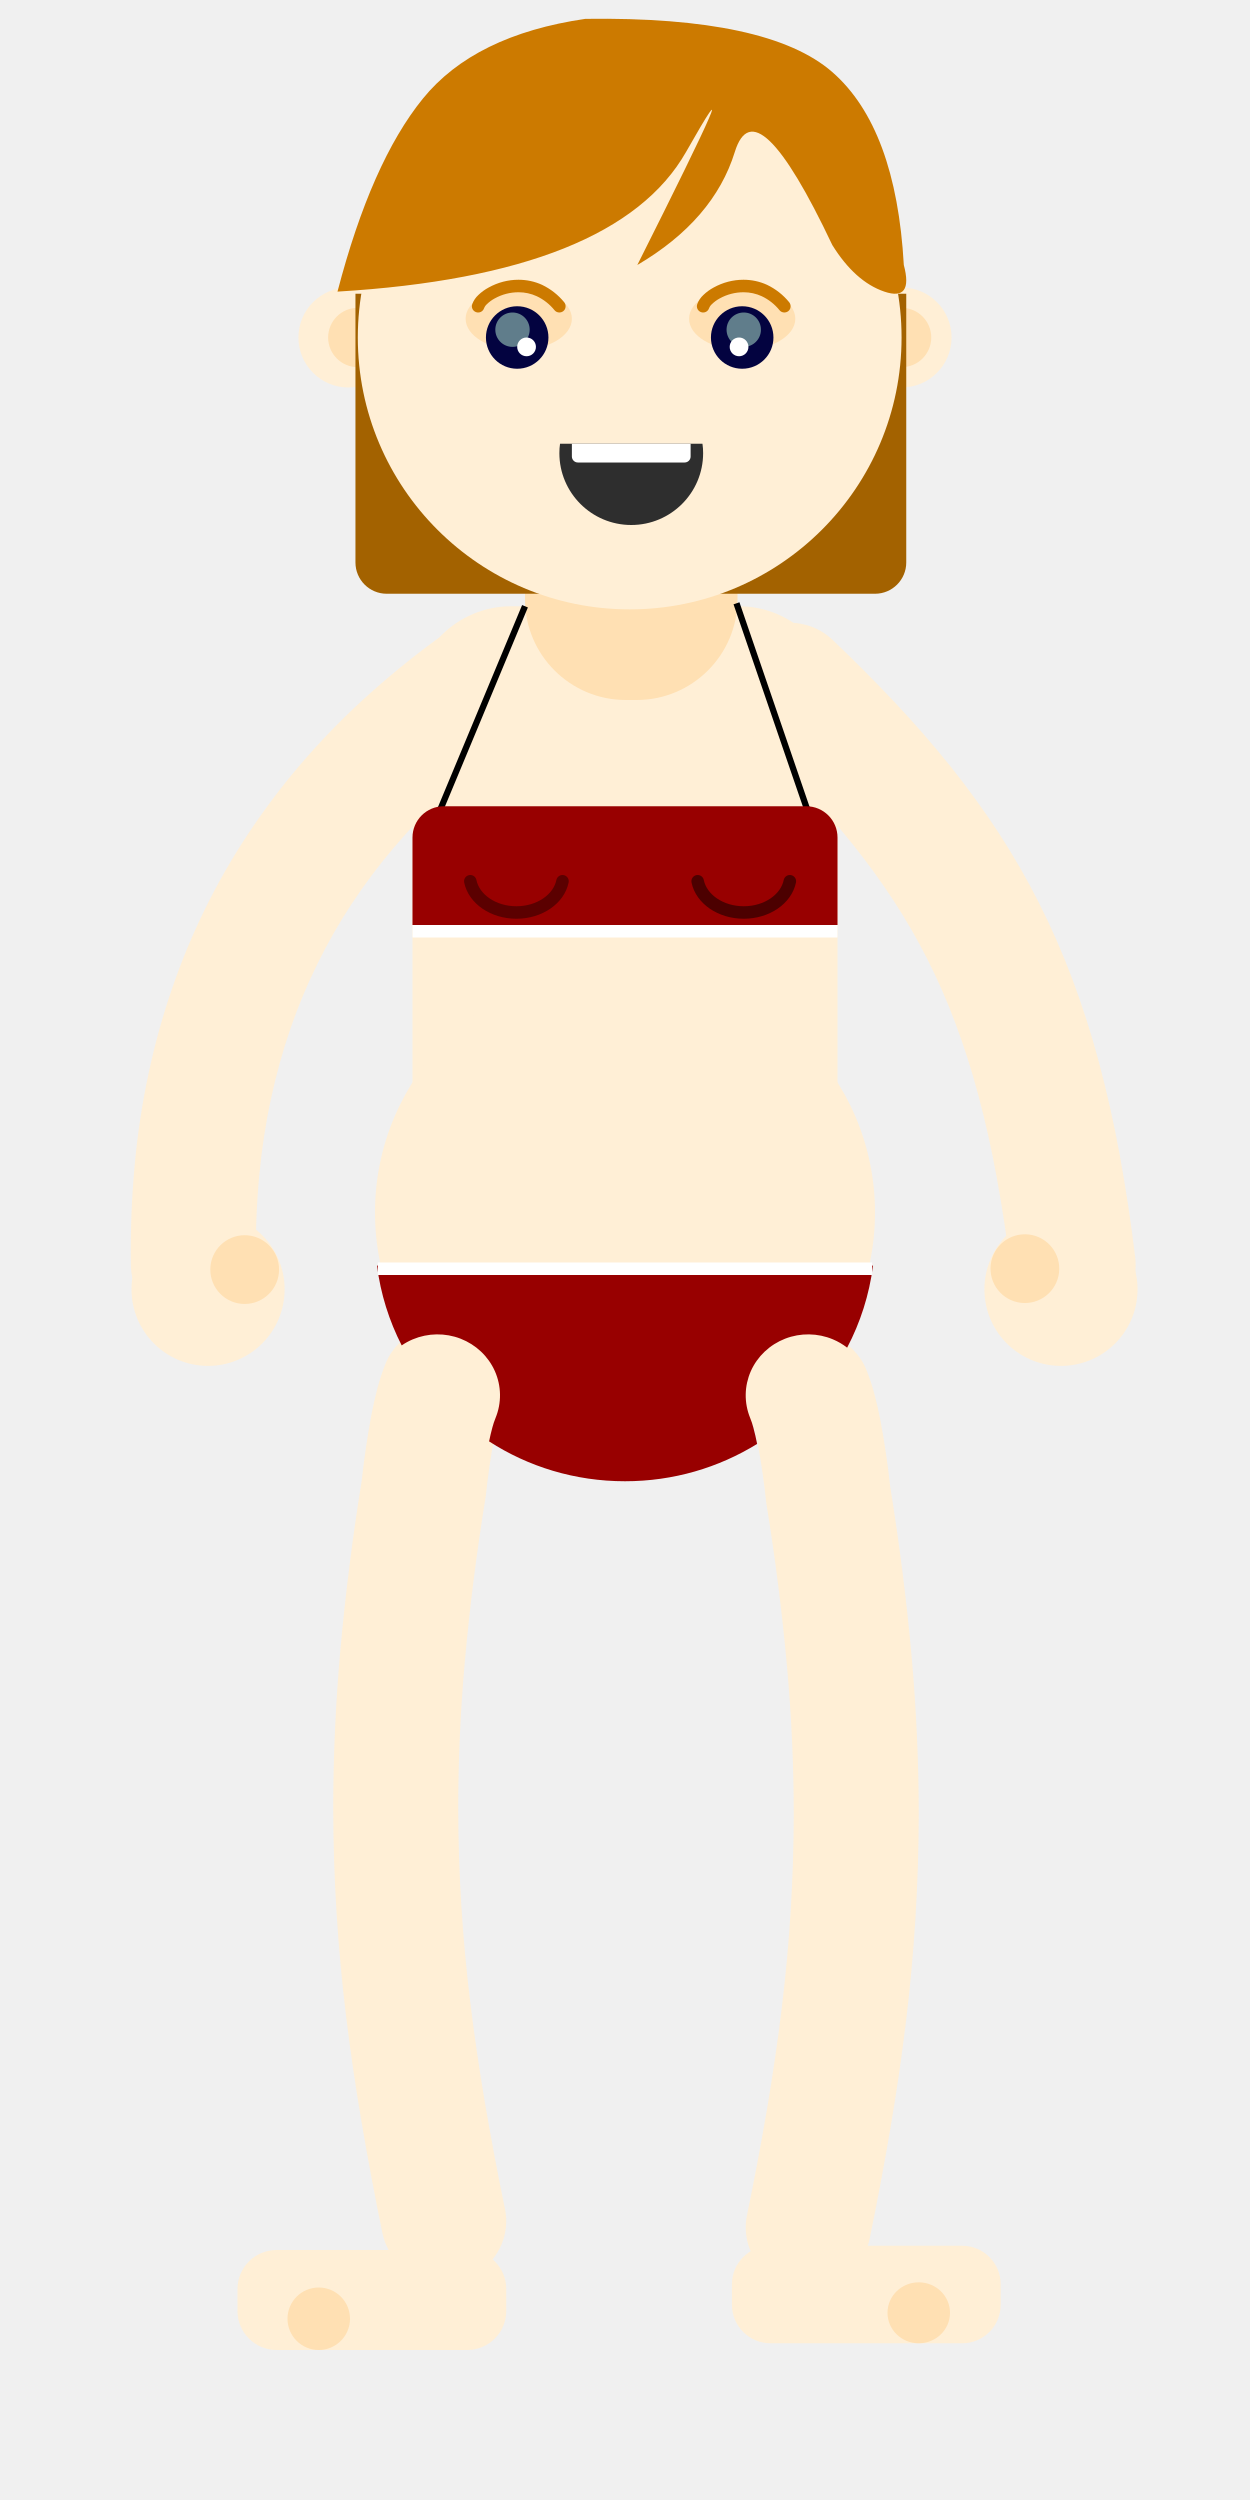
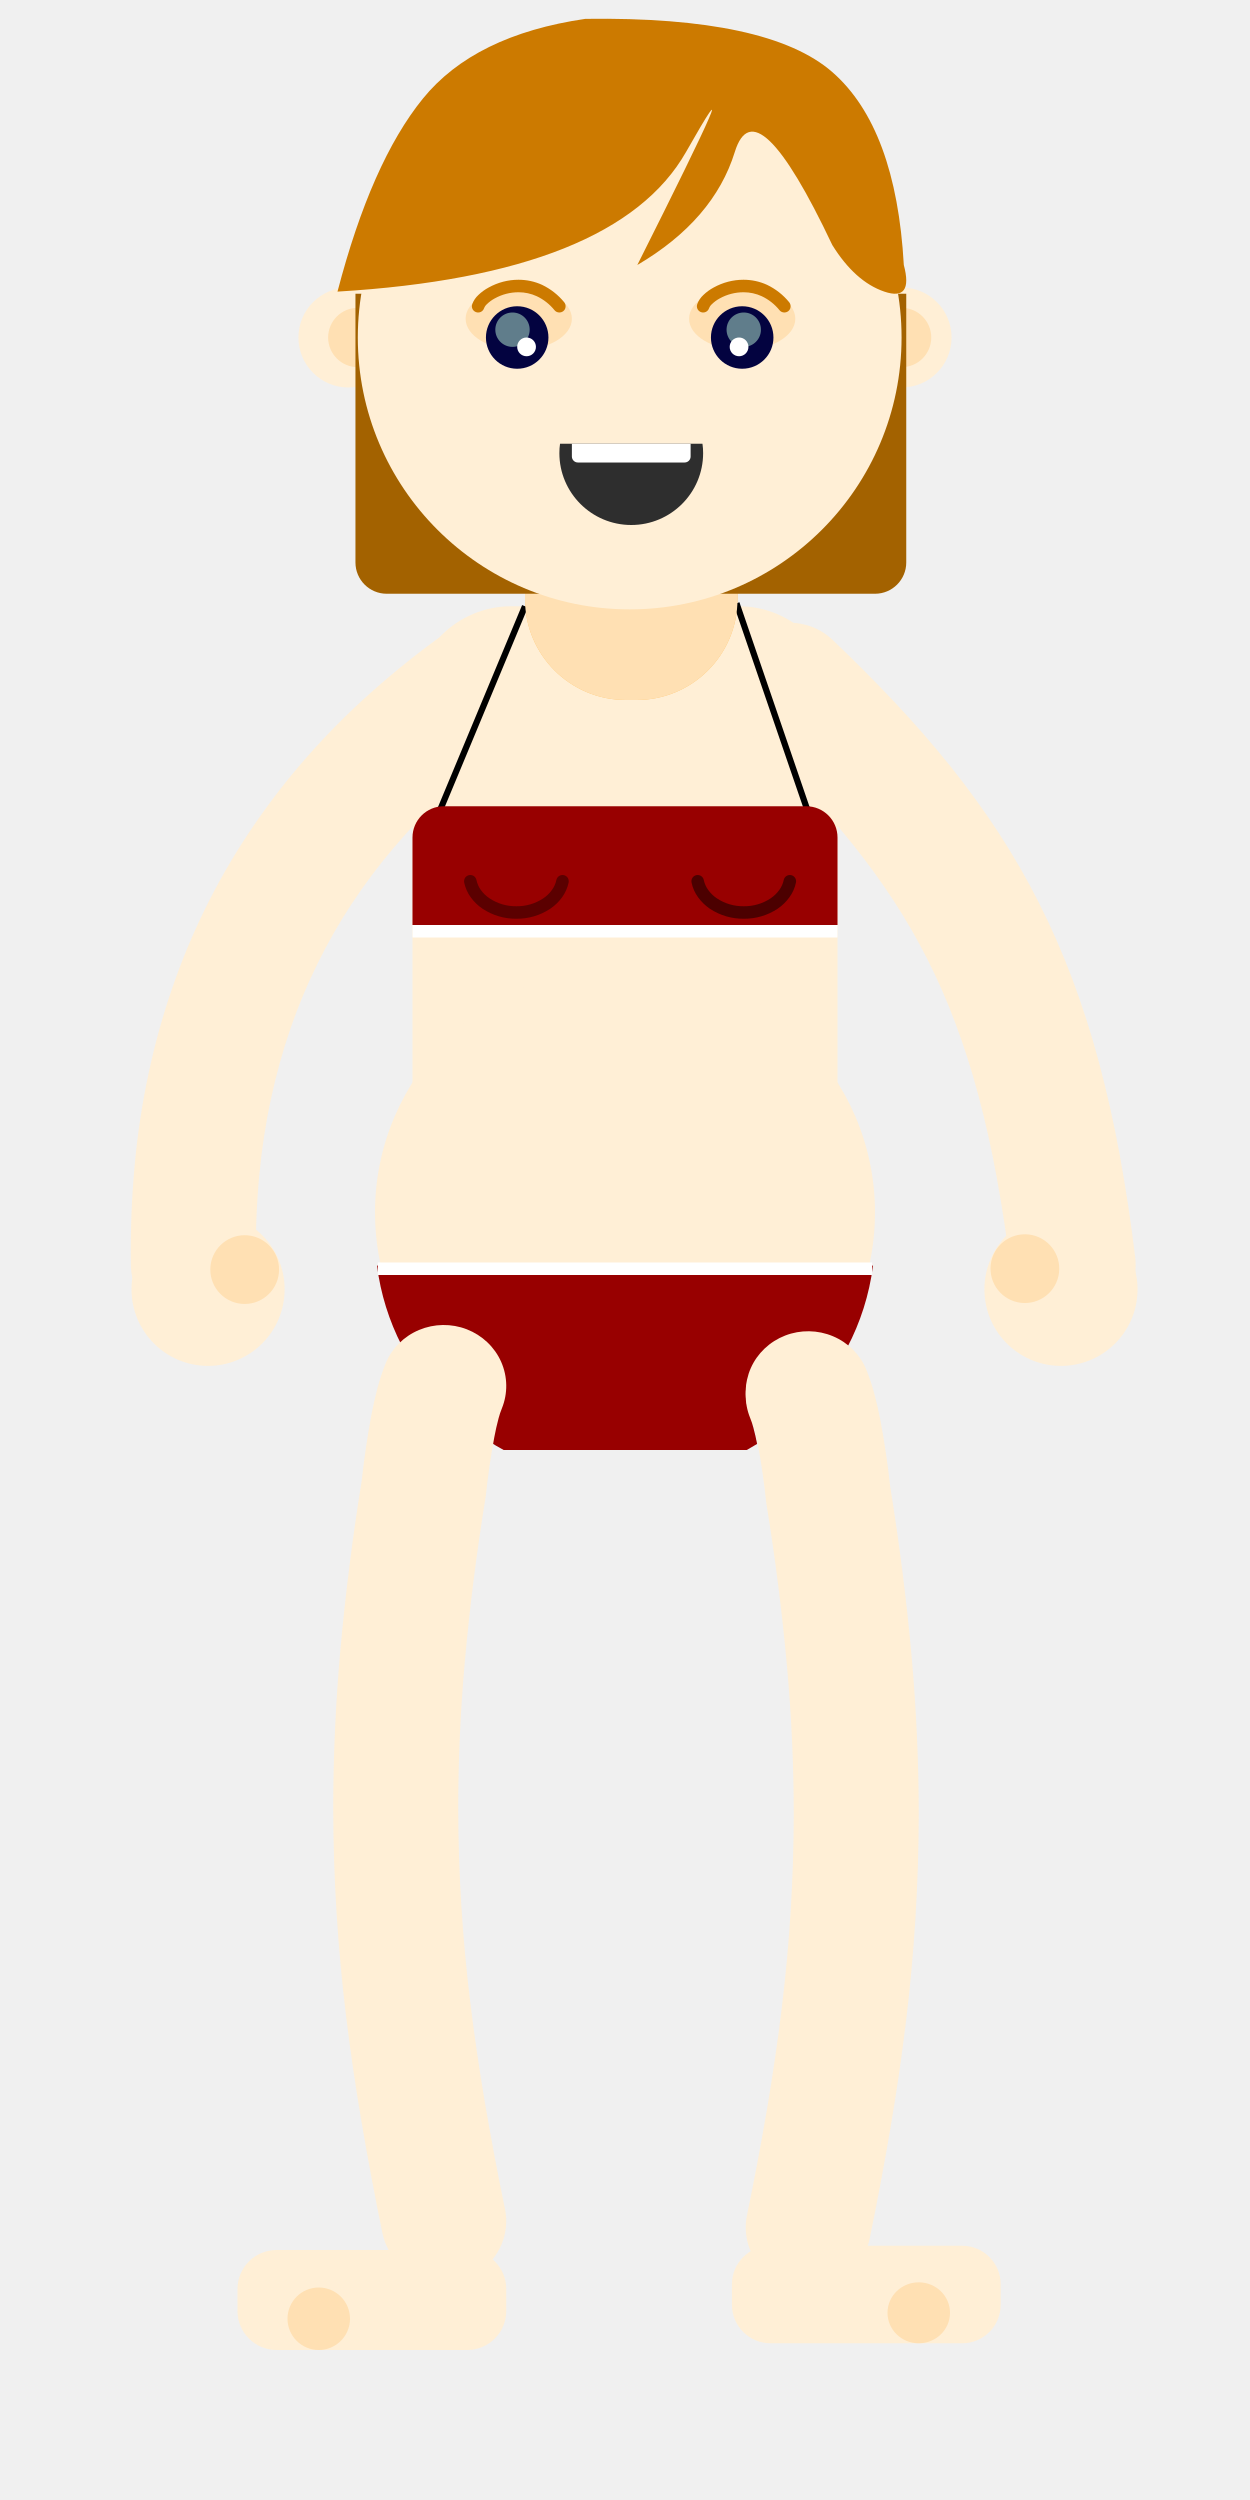
<svg xmlns="http://www.w3.org/2000/svg" style="isolation:isolate" viewBox="0 0 200 400" width="200" height="400">
  <defs>
-     <clipPath id="_clipPath_tZHZ70uzpKEeCc5TZFZWQS1XkaREWAL1">
+     <clipPath id="_clipPath_6HPCoBNFvJjCG9BmU7nR99TSSYqXJgOy">
      <rect width="200" height="400" />
    </clipPath>
  </defs>
-   <g clip-path="url(#_clipPath_tZHZ70uzpKEeCc5TZFZWQS1XkaREWAL1)">
+   <g clip-path="url(#_clipPath_6HPCoBNFvJjCG9BmU7nR99TSSYqXJgOy)">
    <rect width="200" height="400" style="fill:rgb(102,102,102)" fill-opacity="0" />
    <g style="isolation:isolate">
      <path d="M 81.824 97 L 118.176 97 C 126.91 97 134 104.09 134 112.824 L 134 186.176 C 134 194.91 126.91 202 118.176 202 L 81.824 202 C 73.09 202 66 194.91 66 186.176 L 66 112.824 C 66 104.09 73.09 97 81.824 97 Z" style="stroke:none;fill:#FFEFD6;stroke-miterlimit:10;" />
-       <ellipse vector-effect="non-scaling-stroke" cx="100" cy="194" rx="40" ry="39.5" fill="rgb(255,239,214)" />
+       <path d=" M 110.879 232 C 127.679 227.33 140 212.075 140 194 C 140 172.199 122.077 154.5 100 154.5 C 77.923 154.5 60 172.199 60 194 C 60 212.075 72.321 227.33 89.121 232 L 110.879 232 L 110.879 232 Z " fill="rgb(255,239,214)" />
+       <path d="M 100.131 72.5 L 101.869 72.5 C 110.772 72.5 118 79.728 118 88.631 L 118 95.869 C 118 104.772 110.772 112 101.869 112 L 100.131 112 C 91.228 112 84 104.772 84 95.869 L 84 88.631 C 84 79.728 91.228 72.5 100.131 72.5 Z" style="stroke:none;fill:#FFC266;stroke-miterlimit:10;" />
+     </g>
+     <g>
+       <path d=" M 119.437 116.878 C 117.518 115.052 116.399 112.542 116.332 109.889 C 116.275 107.235 117.257 104.661 119.093 102.742 C 120.919 100.823 123.429 99.704 126.082 99.637 C 128.735 99.58 131.31 100.562 133.229 102.398 C 136.675 105.669 140.018 109.038 143.278 112.504 C 146.353 115.774 149.296 119.165 152.107 122.656 C 154.821 126.055 157.373 129.577 159.754 133.212 C 162.114 136.839 164.284 140.591 166.231 144.461 C 168.226 148.417 170.009 152.481 171.567 156.632 C 173.203 160.997 174.625 165.45 175.83 169.96 C 177.124 174.824 178.231 179.742 179.14 184.696 C 180.14 190.165 180.972 195.667 181.634 201.182 C 181.95 203.815 181.215 206.471 179.573 208.555 C 177.941 210.639 175.539 211.991 172.905 212.307 C 170.272 212.623 167.616 211.888 165.532 210.246 C 163.448 208.614 162.097 206.212 161.78 203.578 C 161.159 198.461 160.389 193.366 159.461 188.303 C 158.653 183.862 157.667 179.466 156.503 175.113 C 155.467 171.232 154.245 167.406 152.837 163.644 C 151.543 160.175 150.053 156.781 148.38 153.471 C 146.755 150.268 144.966 147.148 142.995 144.133 C 140.978 141.051 138.819 138.06 136.507 135.182 C 134.028 132.086 131.426 129.09 128.703 126.203 C 125.704 123.008 122.612 119.899 119.437 116.878 Z " fill="rgb(255,239,214)" />
+       <path d=" M 157.544 207.25 C 157.016 200.51 162.06 194.609 168.801 194.082 C 175.541 193.554 181.442 198.598 181.969 205.339 C 182.497 212.079 177.453 217.98 170.712 218.507 C 163.972 219.035 158.071 213.99 157.544 207.25 Z " fill="rgb(255,239,214)" />
+       <path d=" M 158.498 203.414 C 158.261 200.388 160.525 197.739 163.552 197.502 C 166.578 197.265 169.227 199.53 169.464 202.556 C 169.701 205.582 167.436 208.231 164.41 208.468 C 161.384 208.705 158.734 206.44 158.498 203.414 Z " fill="rgb(255,224,179)" />
+     </g>
+     <g>
+       <path d=" M 40.944 202.115 C 40.99 204.764 39.968 207.332 38.132 209.232 C 36.284 211.14 33.757 212.234 31.108 212.28 C 28.459 212.326 25.891 211.304 23.991 209.468 C 22.082 207.62 20.988 205.093 20.942 202.444 C 20.853 197.026 21.065 191.618 21.566 186.231 C 22.023 181.262 22.779 176.324 23.84 171.447 C 24.82 166.864 26.085 162.341 27.623 157.906 C 29.096 153.616 30.85 149.415 32.853 145.341 C 34.843 141.295 37.091 137.377 39.576 133.604 C 42.107 129.766 44.864 126.082 47.842 122.581 C 50.959 118.915 54.308 115.433 57.845 112.172 C 61.647 108.677 65.628 105.402 69.797 102.347 C 71.94 100.791 74.612 100.134 77.234 100.538 C 79.857 100.942 82.211 102.374 83.777 104.518 C 85.334 106.66 85.99 109.333 85.586 111.955 C 85.183 114.577 83.751 116.932 81.607 118.498 C 78.049 121.093 74.64 123.895 71.393 126.885 C 68.446 129.594 65.671 132.492 63.081 135.54 C 60.63 138.422 58.353 141.452 56.276 144.604 C 54.256 147.681 52.425 150.878 50.804 154.178 C 49.161 157.506 47.738 160.927 46.518 164.439 C 45.25 168.118 44.207 171.86 43.388 175.666 C 42.499 179.755 41.866 183.902 41.482 188.075 C 41.046 192.745 40.869 197.432 40.944 202.115 Z " fill="rgb(255,239,214)" />
+       <path d=" M 21.106 205.025 C 21.806 198.3 27.835 193.409 34.559 194.11 C 41.284 194.811 46.174 200.839 45.474 207.563 C 44.773 214.288 38.745 219.179 32.021 218.478 C 25.296 217.778 20.405 211.749 21.106 205.025 Z " fill="rgb(255,239,214)" />
+       <path d=" M 33.678 202.564 C 33.993 199.545 36.699 197.349 39.719 197.664 C 42.738 197.978 44.934 200.685 44.619 203.704 C 44.305 206.723 41.598 208.919 38.579 208.605 C 35.56 208.29 33.364 205.583 33.678 202.564 Z " fill="rgb(255,224,179)" />
+     </g>
+     <g style="isolation:isolate">
+       <path d=" M 119.481 232 C 120.041 231.687 120.595 231.363 121.139 231.027 C 120.971 230.149 120.77 229.286 120.54 228.422 C 120.4 227.895 120.23 227.369 120.02 226.861 C 119.04 224.452 119.08 221.769 120.13 219.389 C 121.18 217.019 123.16 215.146 125.62 214.19 C 128.08 213.234 130.84 213.273 133.27 214.297 C 134.093 214.643 134.856 215.09 135.542 215.626 C 137.652 211.604 139.082 207.179 139.682 202.5 L 60.318 202.5 C 60.9 207.04 62.263 211.341 64.272 215.267 C 64.82 214.885 65.414 214.561 66.043 214.297 C 68.473 213.273 71.233 213.234 73.693 214.19 C 76.153 215.146 78.133 217.019 79.183 219.389 C 80.233 221.769 80.273 224.452 79.293 226.861 C 79.083 227.369 78.913 227.895 78.773 228.422 C 78.578 229.152 78.405 229.883 78.254 230.622 C 79.011 231.111 79.786 231.575 80.586 232 L 119.481 232 L 119.481 232 Z " fill="rgb(152,0,0)" />
+       <g>
+         <path d=" M 83.54 96.81 L 84.46 97.19 L 69.46 133.19 L 68.54 132.81 L 83.54 96.81 Z " fill="rgb(0,0,0)" />
+         <path d=" M 130.47 131.84 L 130.64 132.31 L 129.69 132.64 L 129.53 132.16 L 117.53 97.16 L 117.36 96.69 L 118.31 96.36 L 118.47 96.84 L 130.47 131.84 Z " fill="rgb(0,0,0)" />
+         <path d="M 71 129 L 129 129 C 131.76 129 134 131.24 134 134 L 134 148 L 66 148 L 66 134 C 66 131.24 68.24 129 71 129 Z" style="stroke:none;fill:#980000;stroke-miterlimit:10;" />
+         <rect x="66" y="148" width="68" height="2" transform="matrix(1,0,0,1,0,0)" fill="rgb(255,255,255)" />
+         <path d=" M 89.02 140.79 C 89.08 140.53 89.23 140.31 89.45 140.16 C 89.68 140.02 89.95 139.97 90.21 140.02 C 90.47 140.08 90.69 140.23 90.84 140.45 C 90.98 140.68 91.03 140.95 90.98 141.21 C 90.8 142.06 90.44 142.86 89.94 143.56 C 89.42 144.28 88.78 144.9 88.04 145.4 C 86.44 146.46 84.55 147.02 82.62 147 C 80.7 147.02 78.81 146.46 77.21 145.4 C 76.47 144.9 75.83 144.28 75.31 143.56 C 74.8 142.86 74.45 142.06 74.27 141.21 C 74.22 140.95 74.27 140.68 74.41 140.45 C 74.56 140.23 74.78 140.08 75.04 140.02 C 75.3 139.97 75.57 140.02 75.8 140.16 C 76.02 140.31 76.17 140.53 76.23 140.79 C 76.35 141.37 76.59 141.92 76.93 142.39 C 77.31 142.92 77.78 143.37 78.32 143.73 C 79.59 144.58 81.09 145.02 82.62 145 C 84.15 145.02 85.66 144.58 86.93 143.73 C 87.47 143.37 87.94 142.92 88.31 142.39 C 88.66 141.92 88.9 141.37 89.02 140.79 Z " fill="rgb(91,0,0)" />
+         <path d=" M 125.4 140.79 C 125.45 140.53 125.61 140.31 125.83 140.16 C 126.05 140.02 126.32 139.97 126.58 140.02 C 126.84 140.08 127.07 140.23 127.21 140.45 C 127.36 140.68 127.41 140.95 127.35 141.21 C 127.18 142.06 126.82 142.86 126.31 143.56 C 125.79 144.28 125.15 144.9 124.42 145.4 C 122.82 146.46 120.93 147.02 119 147 C 117.07 147.02 115.18 146.46 113.58 145.4 C 112.85 144.9 112.21 144.28 111.69 143.56 C 111.18 142.86 110.82 142.06 110.65 141.21 C 110.59 140.95 110.64 140.68 110.79 140.45 C 110.93 140.23 111.16 140.08 111.42 140.02 C 111.68 139.97 111.95 140.02 112.17 140.16 C 112.39 140.31 112.55 140.53 112.6 140.79 C 112.72 141.37 112.97 141.92 113.31 142.39 C 113.69 142.92 114.16 143.37 114.69 143.73 C 115.97 144.58 117.47 145.02 119 145 C 120.53 145.02 122.03 144.58 123.31 143.73 C 123.84 143.37 124.31 142.92 124.69 142.39 C 125.03 141.92 125.28 141.37 125.4 140.79 Z " fill="rgb(76,0,0)" />
+       </g>
+       <rect x="60.459" y="202" width="79.081" height="2" transform="matrix(1,0,0,1,0,0)" fill="rgb(255,255,255)" />
+     </g>
+     <g>
+       <path d="M 44.24 360 L 74.76 360 C 78.204 360 81 362.796 81 366.24 L 81 369.76 C 81 373.204 78.204 376 74.76 376 L 44.24 376 C 40.796 376 38 373.204 38 369.76 L 38 366.24 C 38 362.796 40.796 360 44.24 360 Z" style="stroke:none;fill:#FFEFD6;stroke-miterlimit:10;" />
+       <circle vector-effect="non-scaling-stroke" cx="51" cy="371" r="5" fill="rgb(255,224,179)" />
+       <path d=" M 80.293 225.361 C 81.273 222.952 81.233 220.269 80.183 217.889 C 79.133 215.519 77.153 213.646 74.693 212.69 C 72.233 211.734 69.473 211.773 67.043 212.797 C 64.603 213.821 62.683 215.743 61.703 218.143 C 61.183 219.44 60.743 220.757 60.393 222.103 C 60.013 223.557 59.683 225.01 59.403 226.483 C 58.763 229.936 58.253 233.419 57.873 236.911 C 56.413 245.944 55.263 255.035 54.443 264.156 C 53.703 272.506 53.323 280.885 53.313 289.275 C 53.333 300.405 54.023 311.535 55.373 322.597 C 56.063 328.264 56.893 333.912 57.853 339.551 C 58.863 345.491 59.973 351.412 61.193 357.314 C 61.723 359.85 63.253 362.084 65.463 363.518 C 67.673 364.952 70.373 365.469 72.973 364.952 C 75.573 364.445 77.853 362.943 79.323 360.797 C 80.793 358.641 81.323 356.007 80.803 353.471 C 79.623 347.784 78.553 342.077 77.573 336.351 C 76.673 331.015 75.883 325.66 75.233 320.285 C 73.973 309.994 73.333 299.634 73.313 289.265 C 73.323 281.451 73.673 273.638 74.373 265.853 C 75.163 257.016 76.283 248.207 77.713 239.447 C 78.043 236.277 78.493 233.116 79.083 229.985 C 79.273 228.951 79.503 227.937 79.773 226.922 C 79.913 226.395 80.083 225.869 80.293 225.361 Z " fill="rgb(255,239,214)" />
+     </g>
+     <g>
+       <path d=" M 120.02 226.361 C 119.04 223.952 119.08 221.269 120.13 218.889 C 121.18 216.519 123.16 214.646 125.62 213.69 C 128.08 212.734 130.84 212.773 133.27 213.797 C 135.71 214.821 137.63 216.743 138.61 219.143 C 139.13 220.44 139.57 221.757 139.92 223.103 C 140.3 224.557 140.63 226.01 140.91 227.483 C 141.55 230.936 142.06 234.419 142.44 237.911 C 143.9 246.944 145.05 256.035 145.87 265.156 C 146.61 273.506 146.99 281.885 147 290.275 C 146.98 301.405 146.29 312.535 144.94 323.597 C 144.25 329.264 143.42 334.912 142.46 340.551 C 141.45 346.491 140.34 352.412 139.12 358.314 C 138.59 360.85 137.06 363.084 134.85 364.518 C 132.64 365.952 129.94 366.469 127.34 365.952 C 124.74 365.445 122.46 363.943 120.99 361.797 C 119.52 359.641 118.99 357.007 119.51 354.471 C 120.69 348.784 121.76 343.077 122.74 337.351 C 123.64 332.015 124.43 326.66 125.08 321.285 C 126.34 310.994 126.98 300.634 127 290.265 C 126.99 282.451 126.64 274.638 125.94 266.853 C 125.15 258.016 124.03 249.207 122.6 240.447 C 122.27 237.277 121.82 234.116 121.23 230.985 C 121.04 229.951 120.81 228.937 120.54 227.922 C 120.4 227.395 120.23 226.869 120.02 226.361 Z " fill="rgb(255,239,214)" />
+       <path d="M 123.273 359.319 L 153.947 359.319 C 157.348 359.319 160.11 362.08 160.11 365.482 L 160.11 368.763 C 160.11 372.165 157.348 374.926 153.947 374.926 L 123.273 374.926 C 119.872 374.926 117.11 372.165 117.11 368.763 L 117.11 365.482 C 117.11 362.08 119.872 359.319 123.273 359.319 Z" style="stroke:none;fill:#FFEFD6;stroke-miterlimit:10;" />
+       <ellipse vector-effect="non-scaling-stroke" cx="147" cy="370.049" rx="5" ry="4.877" fill="rgb(255,224,179)" />
    </g>
    <g style="isolation:isolate">
      <g>
        <circle vector-effect="non-scaling-stroke" cx="55.75" cy="54" r="8" fill="rgb(255,239,214)" />
        <circle vector-effect="non-scaling-stroke" cx="57.25" cy="54" r="4.75" fill="rgb(255,224,179)" />
      </g>
      <g>
        <circle vector-effect="non-scaling-stroke" cx="144.25" cy="54" r="8" fill="rgb(255,239,214)" />
        <circle vector-effect="non-scaling-stroke" cx="144.25" cy="54" r="4.75" fill="rgb(255,224,179)" />
      </g>
      <path d="M 100.131 72.5 L 101.869 72.5 C 110.772 72.5 118 79.728 118 88.631 L 118 95.869 C 118 104.772 110.772 112 101.869 112 L 100.131 112 C 91.228 112 84 104.772 84 95.869 L 84 88.631 C 84 79.728 91.228 72.5 100.131 72.5 Z" style="stroke:none;fill:#FFE0B3;stroke-miterlimit:10;" />
      <path d="M 56.873 47 L 145 47 L 145 90 C 145 92.76 142.76 95 140 95 L 61.873 95 C 59.113 95 56.873 92.76 56.873 90 L 56.873 47 Z" style="stroke:none;fill:#A36200;stroke-miterlimit:10;" />
      <circle vector-effect="non-scaling-stroke" cx="100.75" cy="54" r="43.5" fill="rgb(255,239,214)" />
      <ellipse vector-effect="non-scaling-stroke" cx="83" cy="51" rx="8.5" ry="5" fill="rgb(255,224,179)" />
      <g>
        <circle vector-effect="non-scaling-stroke" cx="82.75" cy="54" r="5" fill="rgb(3,3,64)" />
        <circle vector-effect="non-scaling-stroke" cx="82" cy="52.75" r="2.75" fill="rgb(96,125,139)" />
        <circle vector-effect="non-scaling-stroke" cx="84.25" cy="55.5" r="1.5" fill="rgb(255,255,255)" />
      </g>
      <ellipse vector-effect="non-scaling-stroke" cx="118.75" cy="51" rx="8.5" ry="5" fill="rgb(255,224,179)" />
      <g>
        <circle vector-effect="non-scaling-stroke" cx="118.75" cy="54" r="5" fill="rgb(3,3,64)" />
        <circle vector-effect="non-scaling-stroke" cx="119" cy="52.75" r="2.75" fill="rgb(96,125,139)" />
        <circle vector-effect="non-scaling-stroke" cx="118.25" cy="55.5" r="1.5" fill="rgb(255,255,255)" />
      </g>
      <path d=" M 77.44 49.34 C 77.35 49.59 77.16 49.8 76.92 49.91 C 76.68 50.02 76.41 50.03 76.16 49.94 C 75.91 49.85 75.7 49.66 75.59 49.42 C 75.48 49.18 75.47 48.91 75.56 48.66 C 75.77 48.09 76.11 47.59 76.55 47.19 C 77.04 46.72 77.59 46.32 78.19 46 C 79.65 45.19 81.29 44.76 82.96 44.76 C 84.26 44.76 85.54 45.03 86.72 45.57 C 88.1 46.23 89.31 47.18 90.28 48.37 C 90.44 48.58 90.52 48.84 90.49 49.1 C 90.47 49.37 90.34 49.61 90.13 49.78 C 89.92 49.94 89.66 50.02 89.4 49.99 C 89.13 49.97 88.89 49.84 88.72 49.63 C 87.95 48.68 86.98 47.91 85.87 47.39 C 84.96 46.97 83.97 46.76 82.97 46.76 C 81.63 46.76 80.32 47.1 79.15 47.75 C 78.7 47.99 78.28 48.3 77.91 48.66 C 77.7 48.84 77.54 49.08 77.44 49.34 Z " fill="rgb(204,122,0)" />
      <path d=" M 113.44 49.34 C 113.35 49.59 113.16 49.8 112.92 49.91 C 112.68 50.02 112.41 50.03 112.16 49.94 C 111.91 49.85 111.7 49.66 111.59 49.42 C 111.48 49.18 111.47 48.91 111.56 48.66 C 111.77 48.09 112.11 47.59 112.55 47.19 C 113.04 46.72 113.59 46.32 114.19 46 C 115.65 45.19 117.29 44.76 118.96 44.76 C 120.26 44.76 121.54 45.03 122.72 45.57 C 124.1 46.23 125.31 47.18 126.28 48.37 C 126.44 48.58 126.52 48.84 126.49 49.1 C 126.47 49.37 126.34 49.61 126.13 49.78 C 125.92 49.94 125.66 50.02 125.4 49.99 C 125.13 49.97 124.89 49.84 124.72 49.63 C 123.95 48.68 122.98 47.91 121.87 47.39 C 120.96 46.97 119.97 46.76 118.97 46.76 C 117.63 46.76 116.32 47.1 115.15 47.75 C 114.7 47.99 114.28 48.3 113.91 48.66 C 113.7 48.84 113.54 49.08 113.44 49.34 Z " fill="rgb(204,122,0)" />
      <path d=" M 112.394 71 C 112.467 71.489 112.5 71.99 112.5 72.5 C 112.5 78.847 107.347 84 101 84 C 94.653 84 89.5 78.847 89.5 72.5 C 89.5 71.99 89.533 71.489 89.606 71 L 112.394 71 L 112.394 71 Z " fill="rgb(46,46,46)" />
      <path d="M 91.5 71 L 110.5 71 L 110.5 73.04 C 110.5 73.57 110.07 74 109.54 74 L 92.46 74 C 91.93 74 91.5 73.57 91.5 73.04 L 91.5 71 Z" style="stroke:none;fill:#FFFFFF;stroke-miterlimit:10;" />
      <path d=" M 54 46.658 Q 98.591 43.997 109.771 24.305 Q 120.951 4.614 101.971 42.4 Q 114.191 35.215 117.571 24.305 Q 120.951 13.395 133.17 39.207 Q 136.81 45.061 141.49 46.658 Q 146.17 48.254 144.61 42.4 Q 143.375 20.447 133.17 11.532 Q 122.966 2.618 93.651 3.017 Q 75.907 5.612 67.652 15.79 Q 59.397 25.968 54 46.658 Z " fill="rgb(204,122,0)" />
    </g>
-     <g>
-       <path d=" M 119.437 116.878 C 117.518 115.052 116.399 112.542 116.332 109.889 C 116.275 107.235 117.257 104.661 119.093 102.742 C 120.919 100.823 123.429 99.704 126.082 99.637 C 128.735 99.58 131.31 100.562 133.229 102.398 C 136.675 105.669 140.018 109.038 143.278 112.504 C 146.353 115.774 149.296 119.165 152.107 122.656 C 154.821 126.055 157.373 129.577 159.754 133.212 C 162.114 136.839 164.284 140.591 166.231 144.461 C 168.226 148.417 170.009 152.481 171.567 156.632 C 173.203 160.997 174.625 165.45 175.83 169.96 C 177.124 174.824 178.231 179.742 179.14 184.696 C 180.14 190.165 180.972 195.667 181.634 201.182 C 181.95 203.815 181.215 206.471 179.573 208.555 C 177.941 210.639 175.539 211.991 172.905 212.307 C 170.272 212.623 167.616 211.888 165.532 210.246 C 163.448 208.614 162.097 206.212 161.78 203.578 C 161.159 198.461 160.389 193.366 159.461 188.303 C 158.653 183.862 157.667 179.466 156.503 175.113 C 155.467 171.232 154.245 167.406 152.837 163.644 C 151.543 160.175 150.053 156.781 148.38 153.471 C 146.755 150.268 144.966 147.148 142.995 144.133 C 140.978 141.051 138.819 138.06 136.507 135.182 C 134.028 132.086 131.426 129.09 128.703 126.203 C 125.704 123.008 122.612 119.899 119.437 116.878 Z " fill="rgb(255,239,214)" />
-       <path d=" M 157.544 207.25 C 157.016 200.51 162.06 194.609 168.801 194.082 C 175.541 193.554 181.442 198.598 181.969 205.339 C 182.497 212.079 177.453 217.98 170.712 218.507 C 163.972 219.035 158.071 213.99 157.544 207.25 Z " fill="rgb(255,239,214)" />
-       <path d=" M 158.498 203.414 C 158.261 200.388 160.525 197.739 163.552 197.502 C 166.578 197.265 169.227 199.53 169.464 202.556 C 169.701 205.582 167.436 208.231 164.41 208.468 C 161.384 208.705 158.734 206.44 158.498 203.414 Z " fill="rgb(255,224,179)" />
-     </g>
-     <g>
-       <path d=" M 40.944 202.115 C 40.99 204.764 39.968 207.332 38.132 209.232 C 36.284 211.14 33.757 212.234 31.108 212.28 C 28.459 212.326 25.891 211.304 23.991 209.468 C 22.082 207.62 20.988 205.093 20.942 202.444 C 20.853 197.026 21.065 191.618 21.566 186.231 C 22.023 181.262 22.779 176.324 23.84 171.447 C 24.82 166.864 26.085 162.341 27.623 157.906 C 29.096 153.616 30.85 149.415 32.853 145.341 C 34.843 141.295 37.091 137.377 39.576 133.604 C 42.107 129.766 44.864 126.082 47.842 122.581 C 50.959 118.915 54.308 115.433 57.845 112.172 C 61.647 108.677 65.628 105.402 69.797 102.347 C 71.94 100.791 74.612 100.134 77.234 100.538 C 79.857 100.942 82.211 102.374 83.777 104.518 C 85.334 106.66 85.99 109.333 85.586 111.955 C 85.183 114.577 83.751 116.932 81.607 118.498 C 78.049 121.093 74.64 123.895 71.393 126.885 C 68.446 129.594 65.671 132.492 63.081 135.54 C 60.63 138.422 58.353 141.452 56.276 144.604 C 54.256 147.681 52.425 150.878 50.804 154.178 C 49.161 157.506 47.738 160.927 46.518 164.439 C 45.25 168.118 44.207 171.86 43.388 175.666 C 42.499 179.755 41.866 183.902 41.482 188.075 C 41.046 192.745 40.869 197.432 40.944 202.115 Z " fill="rgb(255,239,214)" />
-       <path d=" M 21.106 205.025 C 21.806 198.3 27.835 193.409 34.559 194.11 C 41.284 194.811 46.174 200.839 45.474 207.563 C 44.773 214.288 38.745 219.179 32.021 218.478 C 25.296 217.778 20.405 211.749 21.106 205.025 Z " fill="rgb(255,239,214)" />
-       <path d=" M 33.678 202.564 C 33.993 199.545 36.699 197.349 39.719 197.664 C 42.738 197.978 44.934 200.685 44.619 203.704 C 44.305 206.723 41.598 208.919 38.579 208.605 C 35.56 208.29 33.364 205.583 33.678 202.564 Z " fill="rgb(255,224,179)" />
-     </g>
-     <g>
-       <path d="M 44.24 360 L 74.76 360 C 78.204 360 81 362.796 81 366.24 L 81 369.76 C 81 373.204 78.204 376 74.76 376 L 44.24 376 C 40.796 376 38 373.204 38 369.76 L 38 366.24 C 38 362.796 40.796 360 44.24 360 Z" style="stroke:none;fill:#FFEFD6;stroke-miterlimit:10;" />
-       <circle vector-effect="non-scaling-stroke" cx="51" cy="371" r="5" fill="rgb(255,224,179)" />
-       <path d=" M 80.293 225.361 C 81.273 222.952 81.233 220.269 80.183 217.889 C 79.133 215.519 77.153 213.646 74.693 212.69 C 72.233 211.734 69.473 211.773 67.043 212.797 C 64.603 213.821 62.683 215.743 61.703 218.143 C 61.183 219.44 60.743 220.757 60.393 222.103 C 60.013 223.557 59.683 225.01 59.403 226.483 C 58.763 229.936 58.253 233.419 57.873 236.911 C 56.413 245.944 55.263 255.035 54.443 264.156 C 53.703 272.506 53.323 280.885 53.313 289.275 C 53.333 300.405 54.023 311.535 55.373 322.597 C 56.063 328.264 56.893 333.912 57.853 339.551 C 58.863 345.491 59.973 351.412 61.193 357.314 C 61.723 359.85 63.253 362.084 65.463 363.518 C 67.673 364.952 70.373 365.469 72.973 364.952 C 75.573 364.445 77.853 362.943 79.323 360.797 C 80.793 358.641 81.323 356.007 80.803 353.471 C 79.623 347.784 78.553 342.077 77.573 336.351 C 76.673 331.015 75.883 325.66 75.233 320.285 C 73.973 309.994 73.333 299.634 73.313 289.265 C 73.323 281.451 73.673 273.638 74.373 265.853 C 75.163 257.016 76.283 248.207 77.713 239.447 C 78.043 236.277 78.493 233.116 79.083 229.985 C 79.273 228.951 79.503 227.937 79.773 226.922 C 79.913 226.395 80.083 225.869 80.293 225.361 Z " fill="rgb(255,239,214)" />
-     </g>
-     <g>
-       <path d=" M 120.02 226.361 C 119.04 223.952 119.08 221.269 120.13 218.889 C 121.18 216.519 123.16 214.646 125.62 213.69 C 128.08 212.734 130.84 212.773 133.27 213.797 C 135.71 214.821 137.63 216.743 138.61 219.143 C 139.13 220.44 139.57 221.757 139.92 223.103 C 140.3 224.557 140.63 226.01 140.91 227.483 C 141.55 230.936 142.06 234.419 142.44 237.911 C 143.9 246.944 145.05 256.035 145.87 265.156 C 146.61 273.506 146.99 281.885 147 290.275 C 146.98 301.405 146.29 312.535 144.94 323.597 C 144.25 329.264 143.42 334.912 142.46 340.551 C 141.45 346.491 140.34 352.412 139.12 358.314 C 138.59 360.85 137.06 363.084 134.85 364.518 C 132.64 365.952 129.94 366.469 127.34 365.952 C 124.74 365.445 122.46 363.943 120.99 361.797 C 119.52 359.641 118.99 357.007 119.51 354.471 C 120.69 348.784 121.76 343.077 122.74 337.351 C 123.64 332.015 124.43 326.66 125.08 321.285 C 126.34 310.994 126.98 300.634 127 290.265 C 126.99 282.451 126.64 274.638 125.94 266.853 C 125.15 258.016 124.03 249.207 122.6 240.447 C 122.27 237.277 121.82 234.116 121.23 230.985 C 121.04 229.951 120.81 228.937 120.54 227.922 C 120.4 227.395 120.23 226.869 120.02 226.361 Z " fill="rgb(255,239,214)" />
-       <path d="M 123.273 359.319 L 153.947 359.319 C 157.348 359.319 160.11 362.08 160.11 365.482 L 160.11 368.763 C 160.11 372.165 157.348 374.926 153.947 374.926 L 123.273 374.926 C 119.872 374.926 117.11 372.165 117.11 368.763 L 117.11 365.482 C 117.11 362.08 119.872 359.319 123.273 359.319 Z" style="stroke:none;fill:#FFEFD6;stroke-miterlimit:10;" />
-       <ellipse vector-effect="non-scaling-stroke" cx="147" cy="370.049" rx="5" ry="4.877" fill="rgb(255,224,179)" />
-     </g>
-     <g style="isolation:isolate">
-       <g>
-         <line x1="69" y1="133" x2="84" y2="97" vector-effect="non-scaling-stroke" stroke-width="1" stroke="rgb(0,0,0)" stroke-linejoin="miter" stroke-linecap="butt" stroke-miterlimit="3" />
-         <line x1="118" y1="97" x2="130" y2="132" vector-effect="non-scaling-stroke" stroke-width="1" stroke="rgb(0,0,0)" stroke-linejoin="miter" stroke-linecap="square" stroke-miterlimit="3" />
-         <path d="M 71 129 L 129 129 C 131.76 129 134 131.24 134 134 L 134 148 L 66 148 L 66 134 C 66 131.24 68.24 129 71 129 Z" style="stroke:none;fill:#980000;stroke-miterlimit:10;" />
-         <rect x="66" y="148" width="68" height="2" transform="matrix(1,0,0,1,0,0)" fill="rgb(255,255,255)" />
-         <path d=" M 90 141 C 89.421 143.839 86.336 146 82.625 146 C 78.914 146 75.828 143.839 75.249 141" fill="none" vector-effect="non-scaling-stroke" stroke-width="2" stroke="rgb(91,0,0)" stroke-linejoin="miter" stroke-linecap="round" stroke-miterlimit="3" />
-         <path d=" M 126.375 141 C 125.796 143.839 122.711 146 119 146 C 115.289 146 112.204 143.839 111.625 141" fill="none" vector-effect="non-scaling-stroke" stroke-width="2" stroke="rgb(76,0,0)" stroke-linejoin="miter" stroke-linecap="round" stroke-miterlimit="3" />
-       </g>
-       <path d=" M 60.318 202.5 L 139.682 202.5 C 139.082 207.179 137.652 211.604 135.542 215.626 C 134.856 215.09 134.093 214.643 133.27 214.297 C 130.84 213.273 128.08 213.234 125.62 214.19 C 123.16 215.146 121.18 217.019 120.13 219.389 C 119.08 221.769 119.04 224.452 120.02 226.861 C 120.23 227.369 120.4 227.895 120.54 228.422 C 120.77 229.286 120.971 230.149 121.139 231.027 C 115.007 234.813 107.76 237 100 237 C 91.978 237 84.504 234.663 78.254 230.622 C 78.405 229.883 78.578 229.152 78.773 228.422 C 78.913 227.895 79.083 227.369 79.293 226.861 C 80.273 224.452 80.233 221.769 79.183 219.389 C 78.133 217.019 76.153 215.146 73.693 214.19 C 71.233 213.234 68.473 213.273 66.043 214.297 C 65.414 214.561 64.82 214.885 64.272 215.267 C 62.263 211.341 60.9 207.04 60.318 202.5 Z " fill-rule="evenodd" fill="rgb(152,0,0)" />
-       <rect x="60.459" y="202" width="79.081" height="2" transform="matrix(1,0,0,1,0,0)" fill="rgb(255,255,255)" />
-     </g>
  </g>
</svg>
